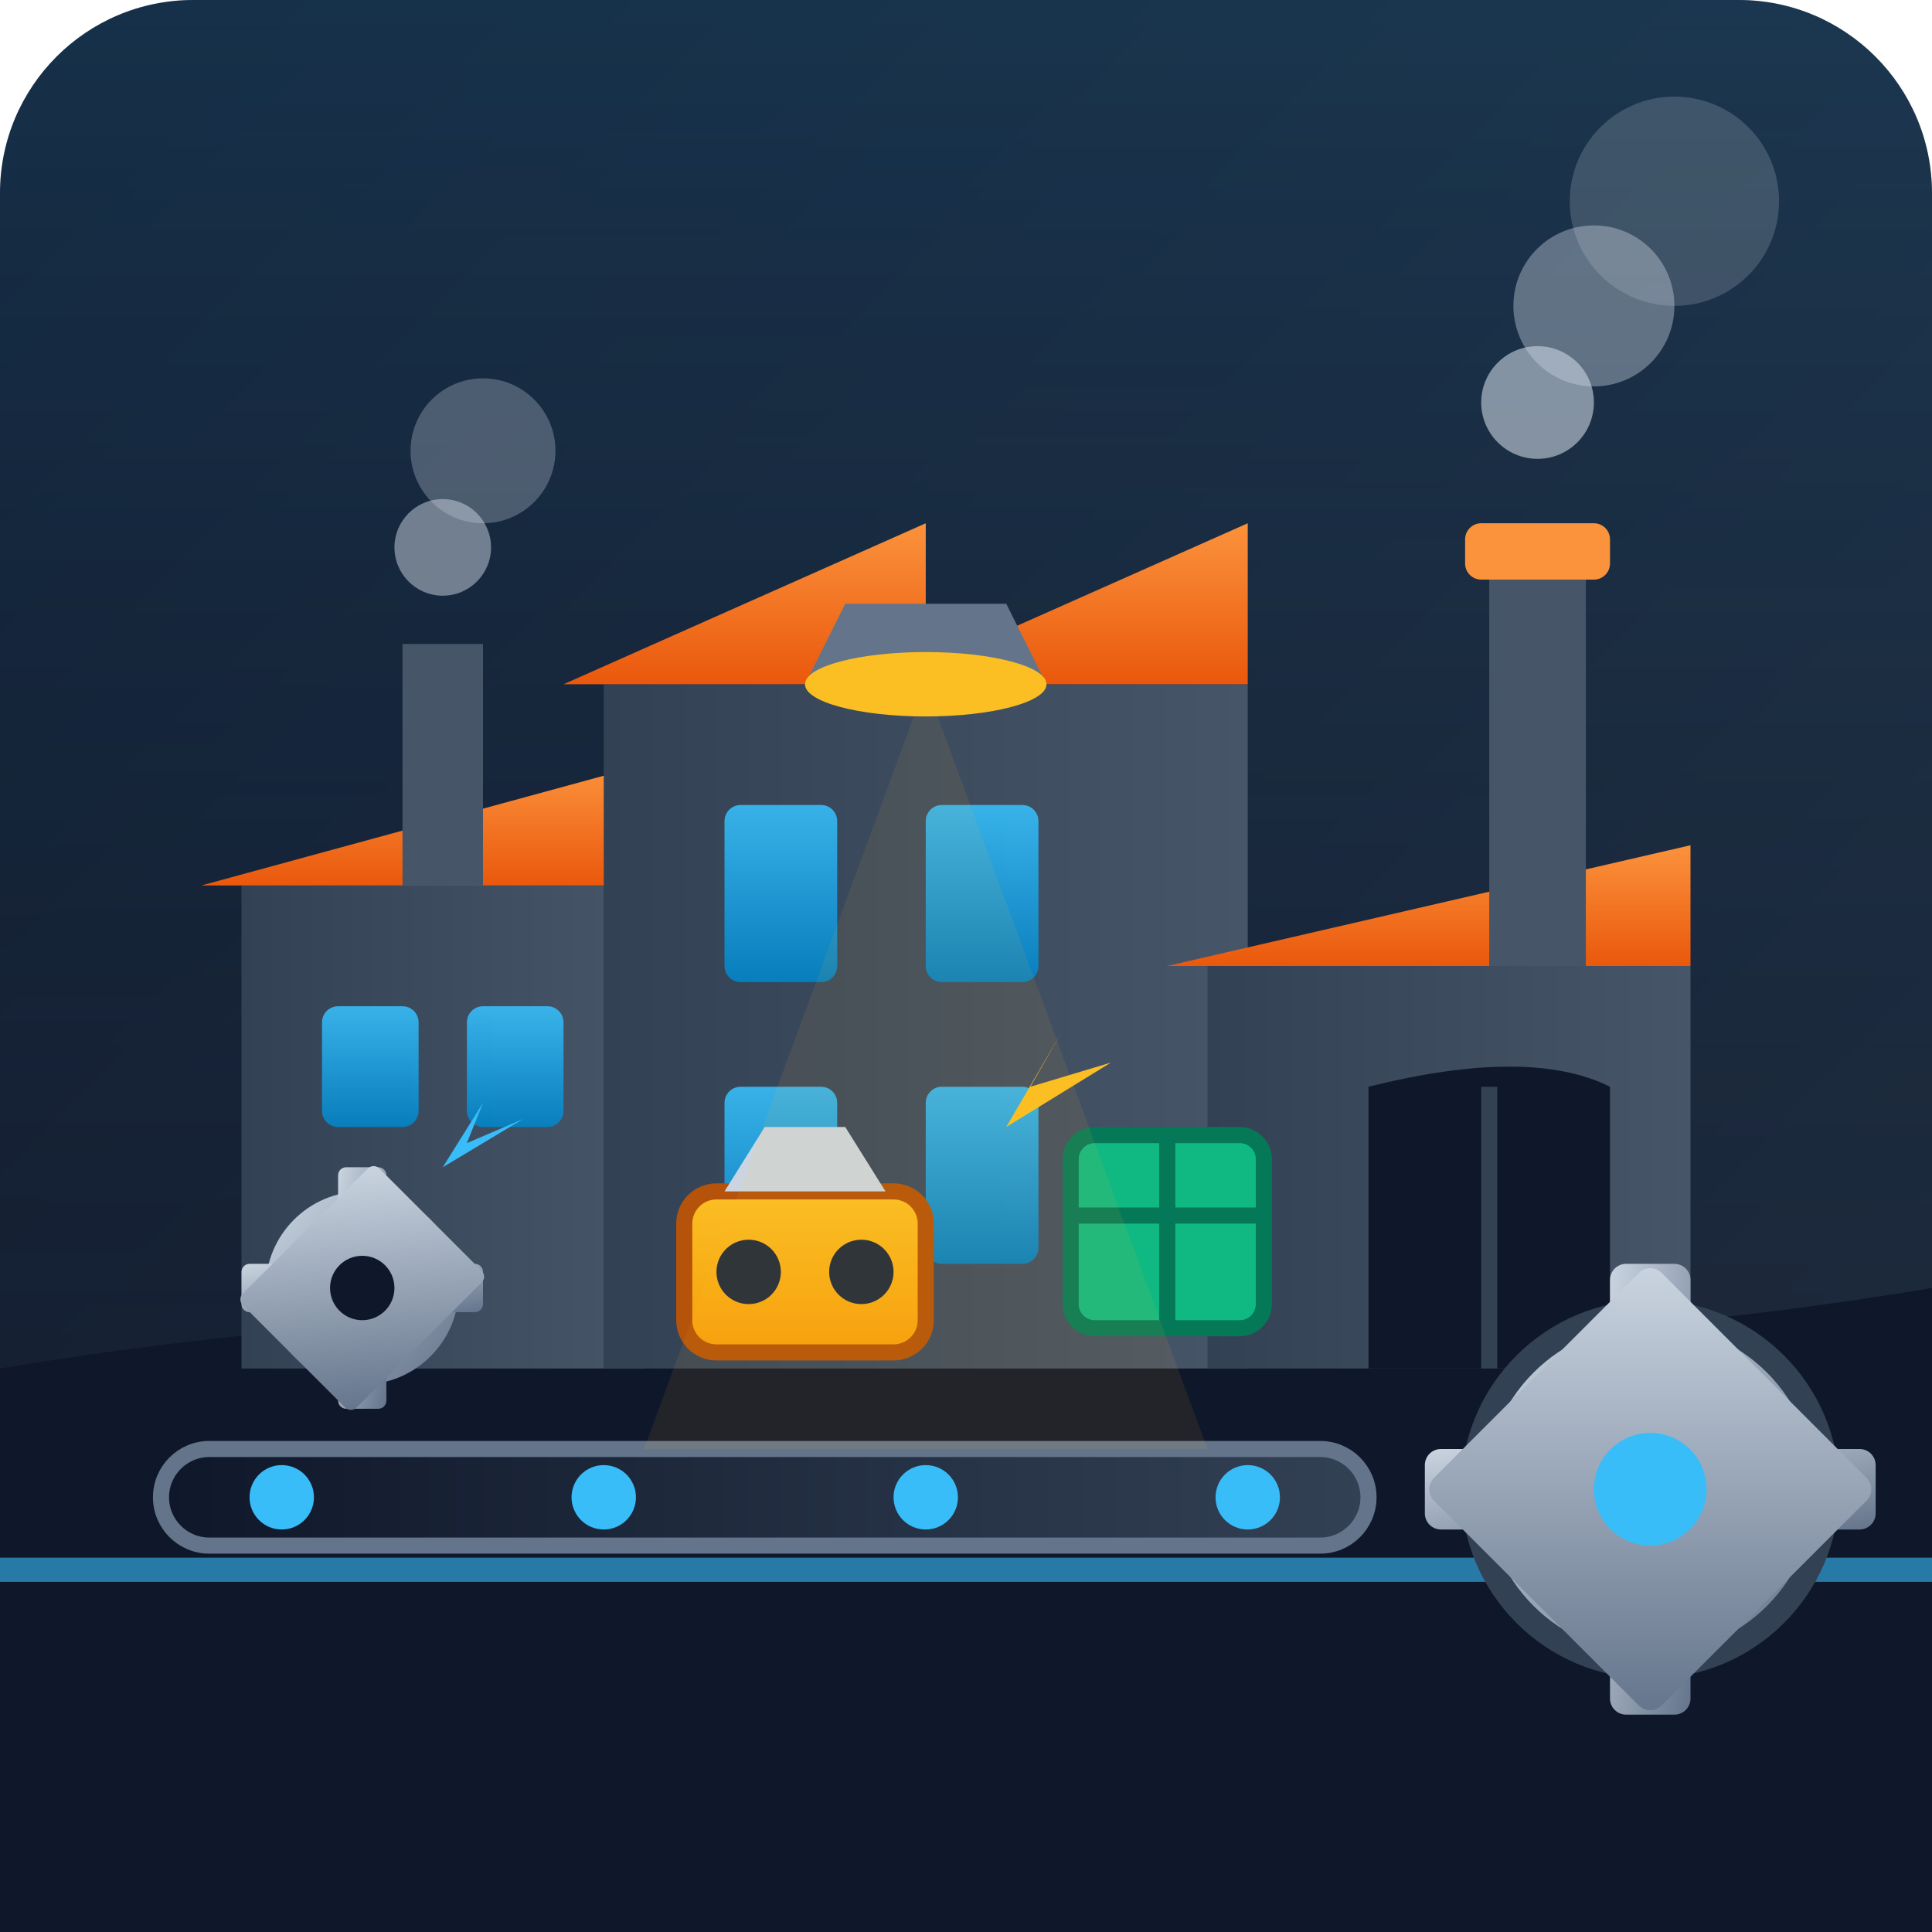
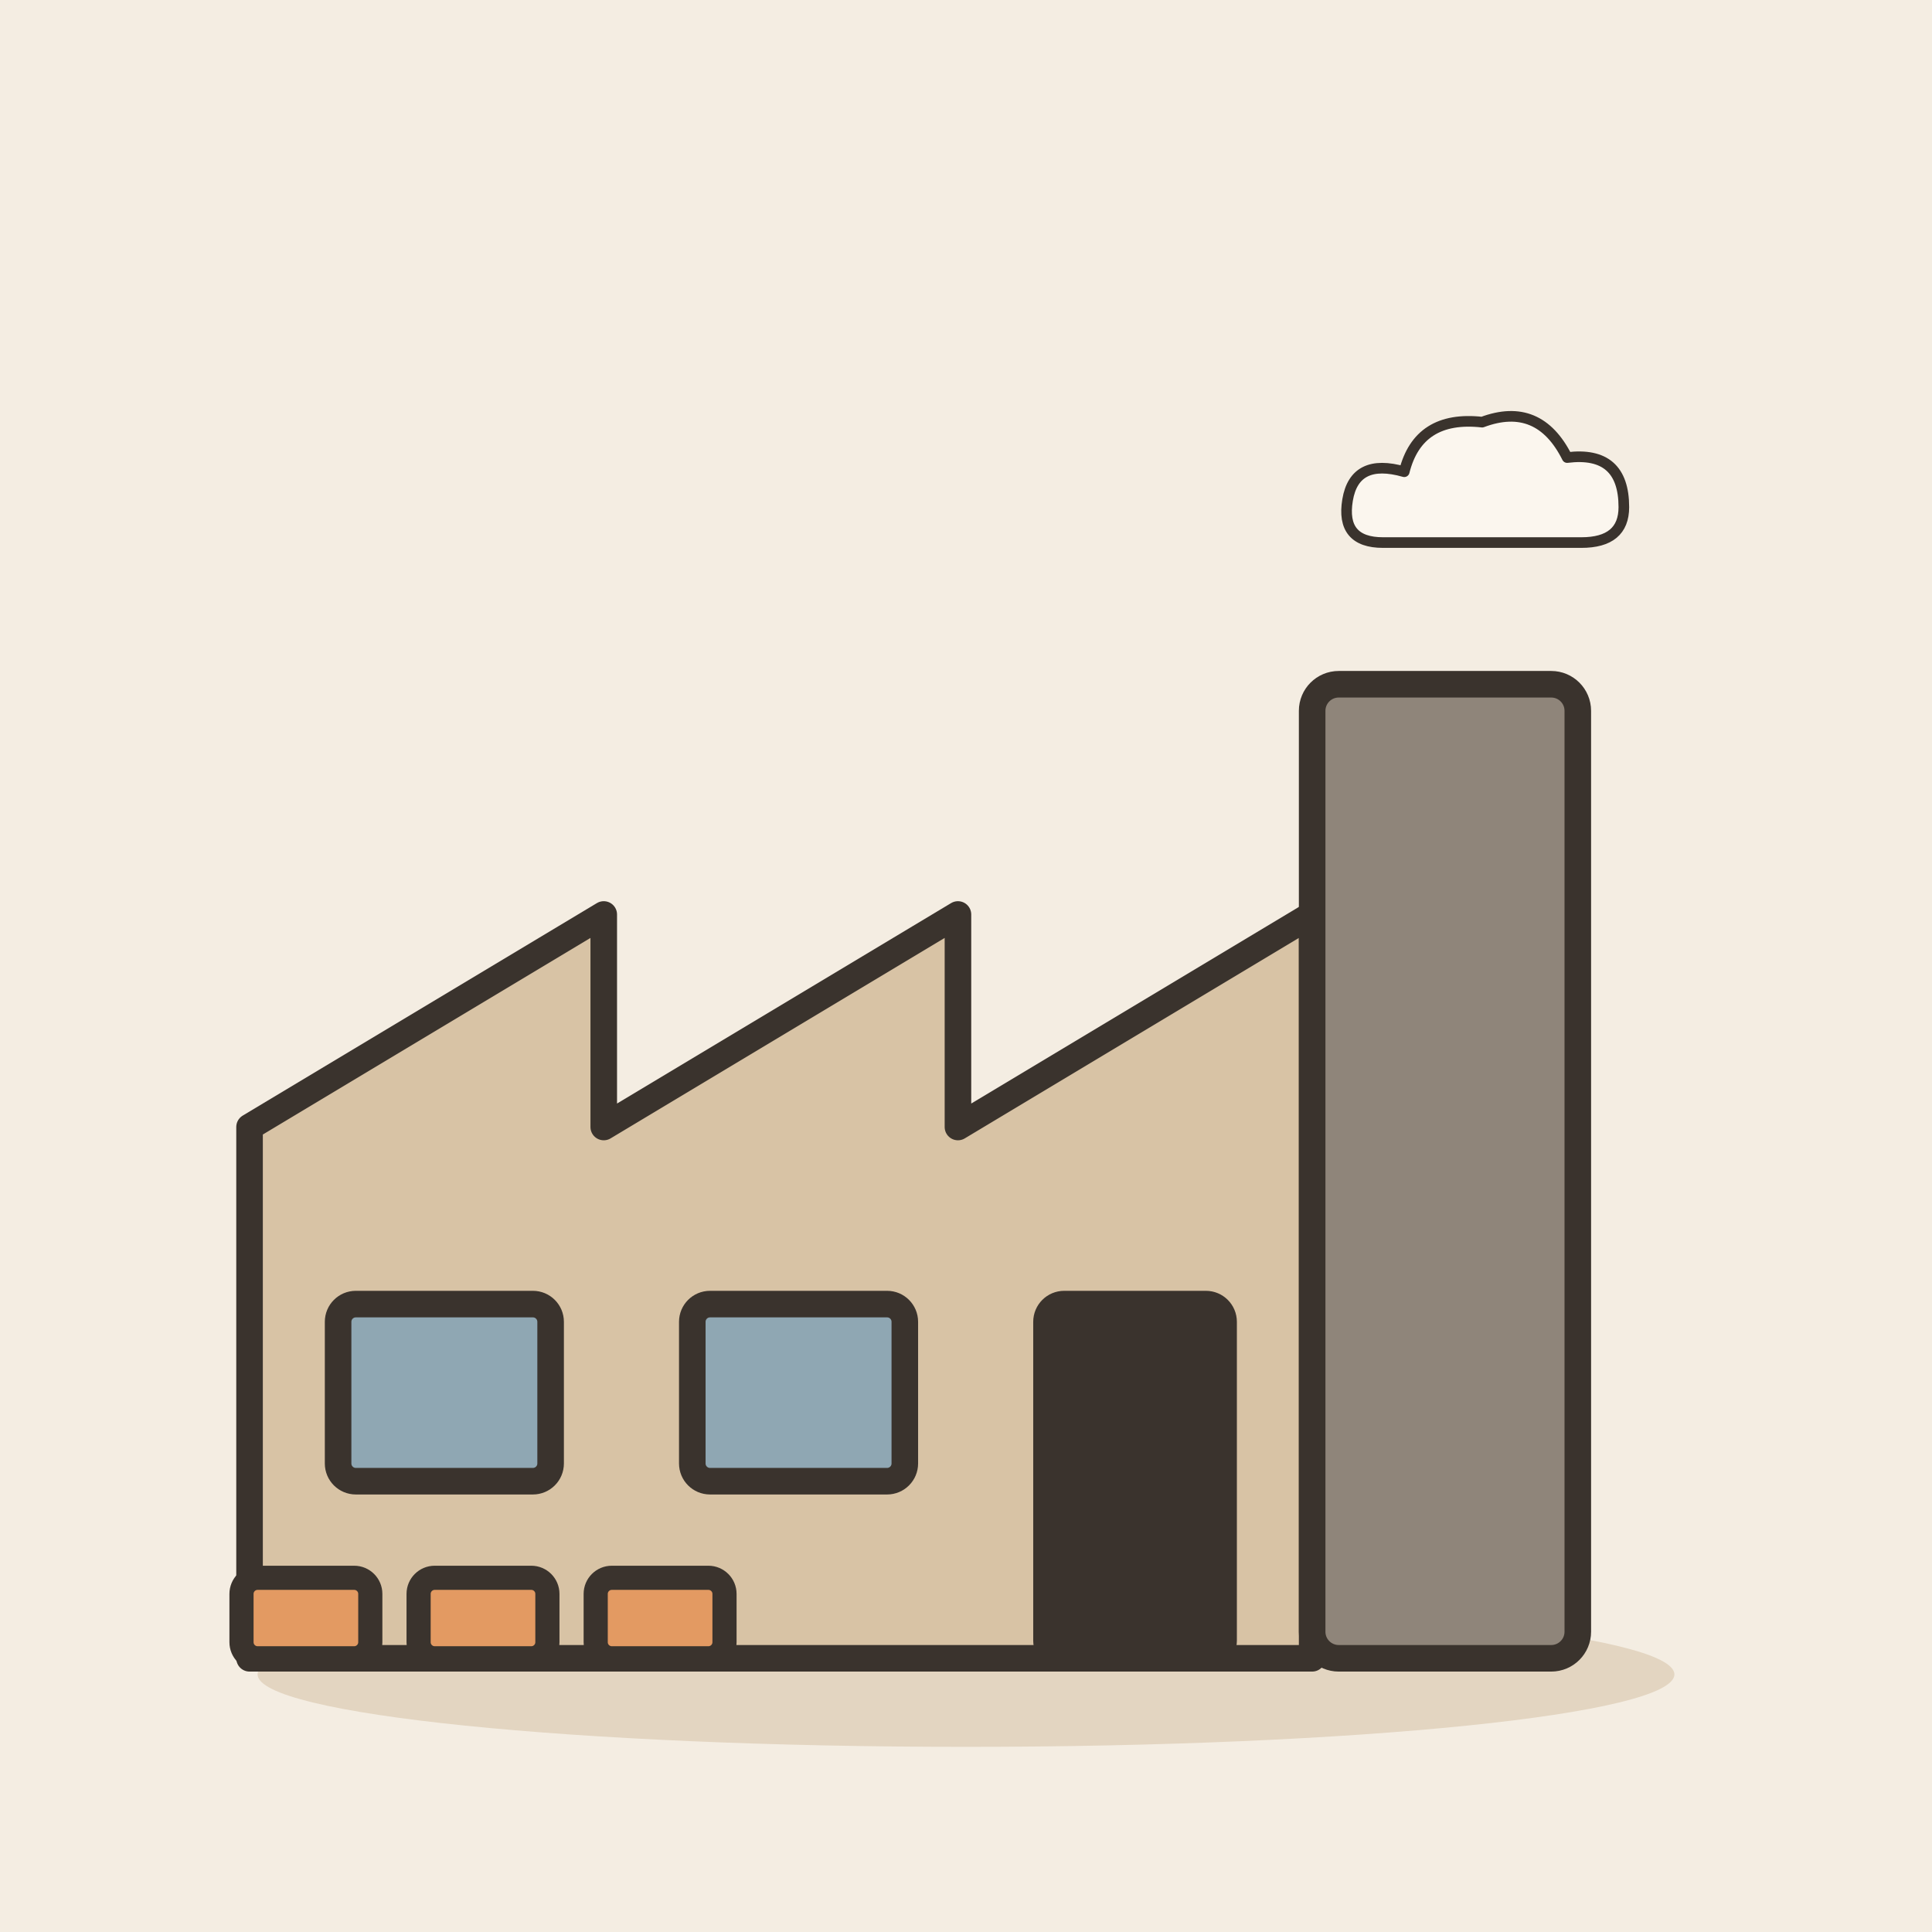
- <svg xmlns="http://www.w3.org/2000/svg" viewBox="0 0 240 240">
-   <defs>
-     <linearGradient id="bg-grad" x1="0%" y1="0%" x2="100%" y2="100%">
-       <stop offset="0%" stop-color="#0f172a" />
-       <stop offset="100%" stop-color="#1e293b" />
-     </linearGradient>
-     <linearGradient id="sky-glow" x1="0%" y1="0%" x2="0%" y2="100%">
-       <stop offset="0%" stop-color="#38bdf8" stop-opacity="0.15" />
-       <stop offset="100%" stop-color="#1e293b" stop-opacity="0" />
-     </linearGradient>
-     <linearGradient id="factory-body" x1="0%" y1="0%" x2="100%" y2="0%">
-       <stop offset="0%" stop-color="#334155" />
-       <stop offset="100%" stop-color="#475569" />
-     </linearGradient>
-     <linearGradient id="factory-roof" x1="0%" y1="0%" x2="0%" y2="100%">
-       <stop offset="0%" stop-color="#fb923c" />
-       <stop offset="100%" stop-color="#ea580c" />
-     </linearGradient>
-     <linearGradient id="glow-orange" x1="0%" y1="0%" x2="0%" y2="100%">
-       <stop offset="0%" stop-color="#fbbf24" />
-       <stop offset="100%" stop-color="#f59e0b" />
-     </linearGradient>
-     <linearGradient id="window-glow" x1="0%" y1="0%" x2="0%" y2="100%">
-       <stop offset="0%" stop-color="#38bdf8" stop-opacity="0.9" />
-       <stop offset="100%" stop-color="#0284c7" stop-opacity="0.9" />
-     </linearGradient>
-     <linearGradient id="belt-grad" x1="0%" y1="0%" x2="100%" y2="0%">
-       <stop offset="0%" stop-color="#0f172a" />
-       <stop offset="100%" stop-color="#334155" />
-     </linearGradient>
-     <linearGradient id="metal-grad" x1="0%" y1="0%" x2="100%" y2="100%">
-       <stop offset="0%" stop-color="#cbd5e1" />
-       <stop offset="100%" stop-color="#64748b" />
-     </linearGradient>
-   </defs>
-   <rect width="240" height="240" rx="24" fill="url(#bg-grad)" />
-   <rect width="240" height="240" rx="24" fill="url(#sky-glow)" />
-   <path d="M0 170 Q60 160 120 165 T240 160 L240 240 L0 240 Z" fill="#0f172a" />
-   <path d="M30 170 L30 110 L80 110 L80 170 Z" fill="url(#factory-body)" />
-   <path d="M25 110 L80 110 L80 95 L25 110 Z" fill="url(#factory-roof)" />
-   <path d="M75 170 L75 85 L155 85 L155 170 Z" fill="url(#factory-body)" />
-   <path d="M70 85 L115 85 L115 65 L70 85 Z" fill="url(#factory-roof)" />
-   <path d="M110 85 L155 85 L155 65 L110 85 Z" fill="url(#factory-roof)" />
-   <path d="M150 170 L150 120 L210 120 L210 170 Z" fill="url(#factory-body)" />
-   <path d="M145 120 L210 120 L210 105 L145 120 Z" fill="url(#factory-roof)" />
-   <rect x="40" y="125" width="12" height="15" rx="2" fill="url(#window-glow)" />
-   <rect x="58" y="125" width="12" height="15" rx="2" fill="url(#window-glow)" />
-   <rect x="90" y="100" width="14" height="22" rx="2" fill="url(#window-glow)" />
-   <rect x="115" y="100" width="14" height="22" rx="2" fill="url(#window-glow)" />
-   <rect x="90" y="135" width="14" height="22" rx="2" fill="url(#window-glow)" />
-   <rect x="115" y="135" width="14" height="22" rx="2" fill="url(#window-glow)" />
-   <path d="M170 170 L170 135 Q190 130 200 135 L200 170 Z" fill="#0f172a" />
-   <line x1="185" y1="135" x2="185" y2="170" stroke="#334155" stroke-width="2" />
-   <rect x="185" y="70" width="12" height="50" fill="#475569" />
-   <rect x="182" y="65" width="18" height="7" rx="2" fill="#fb923c" />
-   <circle cx="191" cy="50" r="7" fill="#cbd5e1" opacity="0.6" />
-   <circle cx="198" cy="38" r="10" fill="#cbd5e1" opacity="0.4" />
-   <circle cx="208" cy="25" r="13" fill="#cbd5e1" opacity="0.2" />
-   <rect x="50" y="80" width="10" height="30" fill="#475569" />
-   <circle cx="55" cy="68" r="6" fill="#cbd5e1" opacity="0.5" />
-   <circle cx="60" cy="56" r="9" fill="#cbd5e1" opacity="0.3" />
-   <path d="M0 195 L240 195 L240 240 L0 240 Z" fill="#0f172a" />
-   <line x1="0" y1="195" x2="240" y2="195" stroke="#38bdf8" stroke-width="3" opacity="0.6" />
-   <rect x="20" y="180" width="150" height="12" rx="6" fill="url(#belt-grad)" stroke="#64748b" stroke-width="2" />
-   <circle cx="35" cy="186" r="4" fill="#38bdf8" />
-   <circle cx="75" cy="186" r="4" fill="#38bdf8" />
-   <circle cx="115" cy="186" r="4" fill="#38bdf8" />
-   <circle cx="155" cy="186" r="4" fill="#38bdf8" />
-   <g transform="translate(45, 160)">
-     <circle cx="0" cy="0" r="12" fill="url(#metal-grad)" />
-     <circle cx="0" cy="0" r="5" fill="#0f172a" />
-     <rect x="-3" y="-15" width="6" height="30" rx="1" fill="url(#metal-grad)" />
-     <rect x="-15" y="-3" width="30" height="6" rx="1" fill="url(#metal-grad)" />
-     <rect x="-10" y="-12" width="20" height="24" rx="1" transform="rotate(45)" fill="url(#metal-grad)" />
-     <circle cx="0" cy="0" r="4" fill="#0f172a" />
+ <svg xmlns="http://www.w3.org/2000/svg" viewBox="0 0 240 240" data-style="editorial">
+   <rect width="240" height="240" fill="#F4EDE2" />
+   <ellipse cx="120" cy="208" rx="88" ry="9" fill="#E3D5C1" />
+   <g transform="translate(130 206) scale(1.1 1.1)">
+     <path d="M-90 0L-90 -60L-50 -84L-50 -60L-10 -84L-10 -60L30 -84L30 0Z" fill="#D8C3A5" stroke="#3A332D" stroke-width="3" stroke-linecap="round" stroke-linejoin="round" />
+     <rect x="30" y="-110" width="30" height="110" rx="3" fill="#8F857A" stroke="#3A332D" stroke-width="3" stroke-linecap="round" stroke-linejoin="round" />
+     <rect x="-80" y="-40" width="24" height="20" rx="2" fill="#8FA7B3" stroke="#3A332D" stroke-width="3" stroke-linecap="round" stroke-linejoin="round" />
+     <rect x="-40" y="-40" width="24" height="20" rx="2" fill="#8FA7B3" stroke="#3A332D" stroke-width="3" stroke-linecap="round" stroke-linejoin="round" />
+     <rect x="0" y="-40" width="20" height="40" rx="2" fill="#3A332D" stroke="#3A332D" stroke-width="3" stroke-linecap="round" stroke-linejoin="round" />
+     <g transform="translate(50 -130) scale(0.4 0.4)">
+       <path d="M-30 10Q-42 10 -40 -2Q-38 -14 -24 -10Q-20 -26 -2 -24Q14 -30 22 -14Q38 -16 38 0Q38 10 26 10Z" fill="#FBF6EE" stroke="#3A332D" stroke-width="3" stroke-linecap="round" stroke-linejoin="round" />
+     </g>
  </g>
-   <g transform="translate(100, 158)">
-     <rect x="-15" y="-10" width="30" height="20" rx="4" fill="url(#glow-orange)" stroke="#b45309" stroke-width="2" />
-     <circle cx="-7" cy="0" r="4" fill="#1e293b" />
-     <circle cx="7" cy="0" r="4" fill="#1e293b" />
-     <path d="M-10 -10 L-5 -18 L5 -18 L10 -10 Z" fill="#cbd5e1" />
-   </g>
-   <g transform="translate(145, 153)">
-     <rect x="-12" y="-12" width="24" height="24" rx="3" fill="#10b981" stroke="#047857" stroke-width="2" />
-     <path d="M-12 -2 L12 -2" stroke="#047857" stroke-width="2" />
-     <path d="M0 -12 L0 12" stroke="#047857" stroke-width="2" />
-   </g>
-   <g transform="translate(205, 185)">
-     <circle cx="0" cy="0" r="22" fill="url(#metal-grad)" stroke="#334155" stroke-width="3" />
-     <circle cx="0" cy="0" r="10" fill="#0f172a" />
-     <rect x="-5" y="-28" width="10" height="56" rx="2" fill="url(#metal-grad)" />
-     <rect x="-28" y="-5" width="56" height="10" rx="2" fill="url(#metal-grad)" />
-     <rect x="-20" y="-20" width="40" height="40" rx="2" transform="rotate(45)" fill="url(#metal-grad)" />
-     <circle cx="0" cy="0" r="7" fill="#38bdf8" />
-   </g>
-   <path d="M125 140 L132 128 L128 135 L138 132 Z" fill="#fbbf24" />
-   <path d="M55 145 L60 137 L58 142 L65 139 Z" fill="#38bdf8" />
-   <path d="M100 85 L105 75 L125 75 L130 85 Z" fill="#64748b" />
-   <ellipse cx="115" cy="85" rx="15" ry="4" fill="#fbbf24" />
-   <path d="M115 85 L80 180 L150 180 Z" fill="#fbbf24" opacity="0.08" />
+   <rect x="30" y="196" width="16" height="10" rx="2" fill="#E39A62" stroke="#3A332D" stroke-width="3" stroke-linecap="round" stroke-linejoin="round" />
+   <rect x="52" y="196" width="16" height="10" rx="2" fill="#E39A62" stroke="#3A332D" stroke-width="3" stroke-linecap="round" stroke-linejoin="round" />
+   <rect x="74" y="196" width="16" height="10" rx="2" fill="#E39A62" stroke="#3A332D" stroke-width="3" stroke-linecap="round" stroke-linejoin="round" />
</svg>
